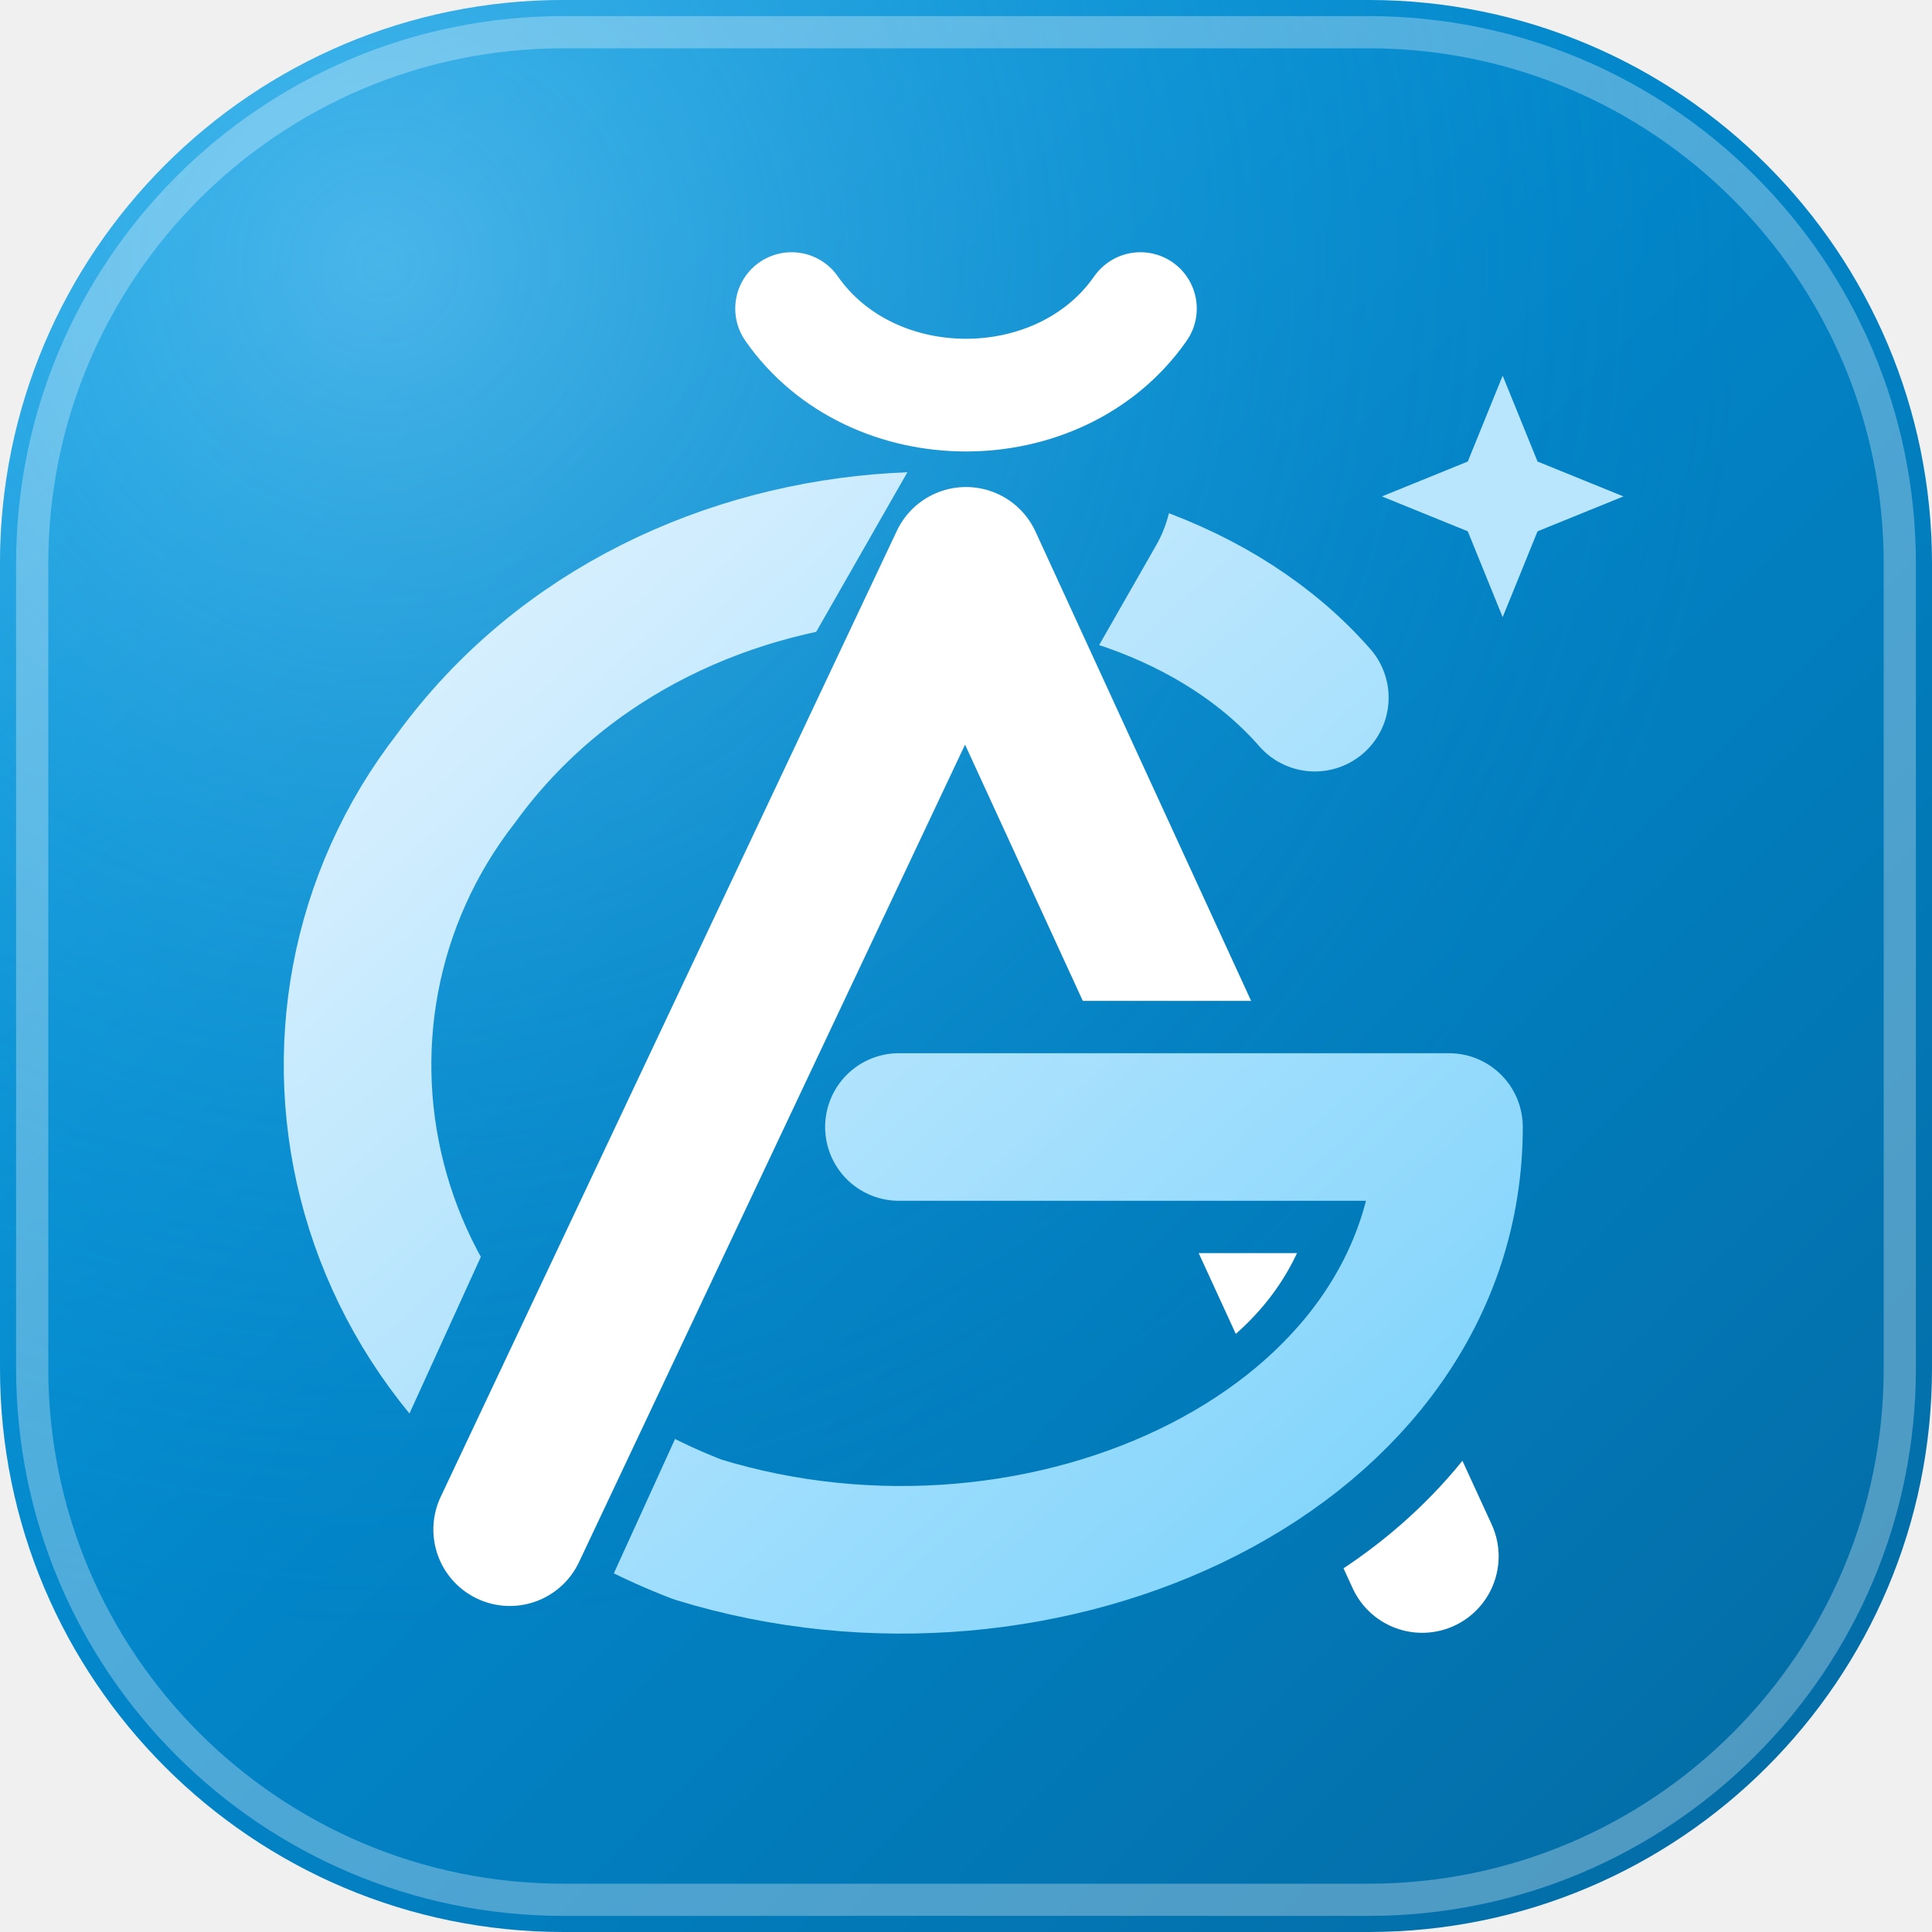
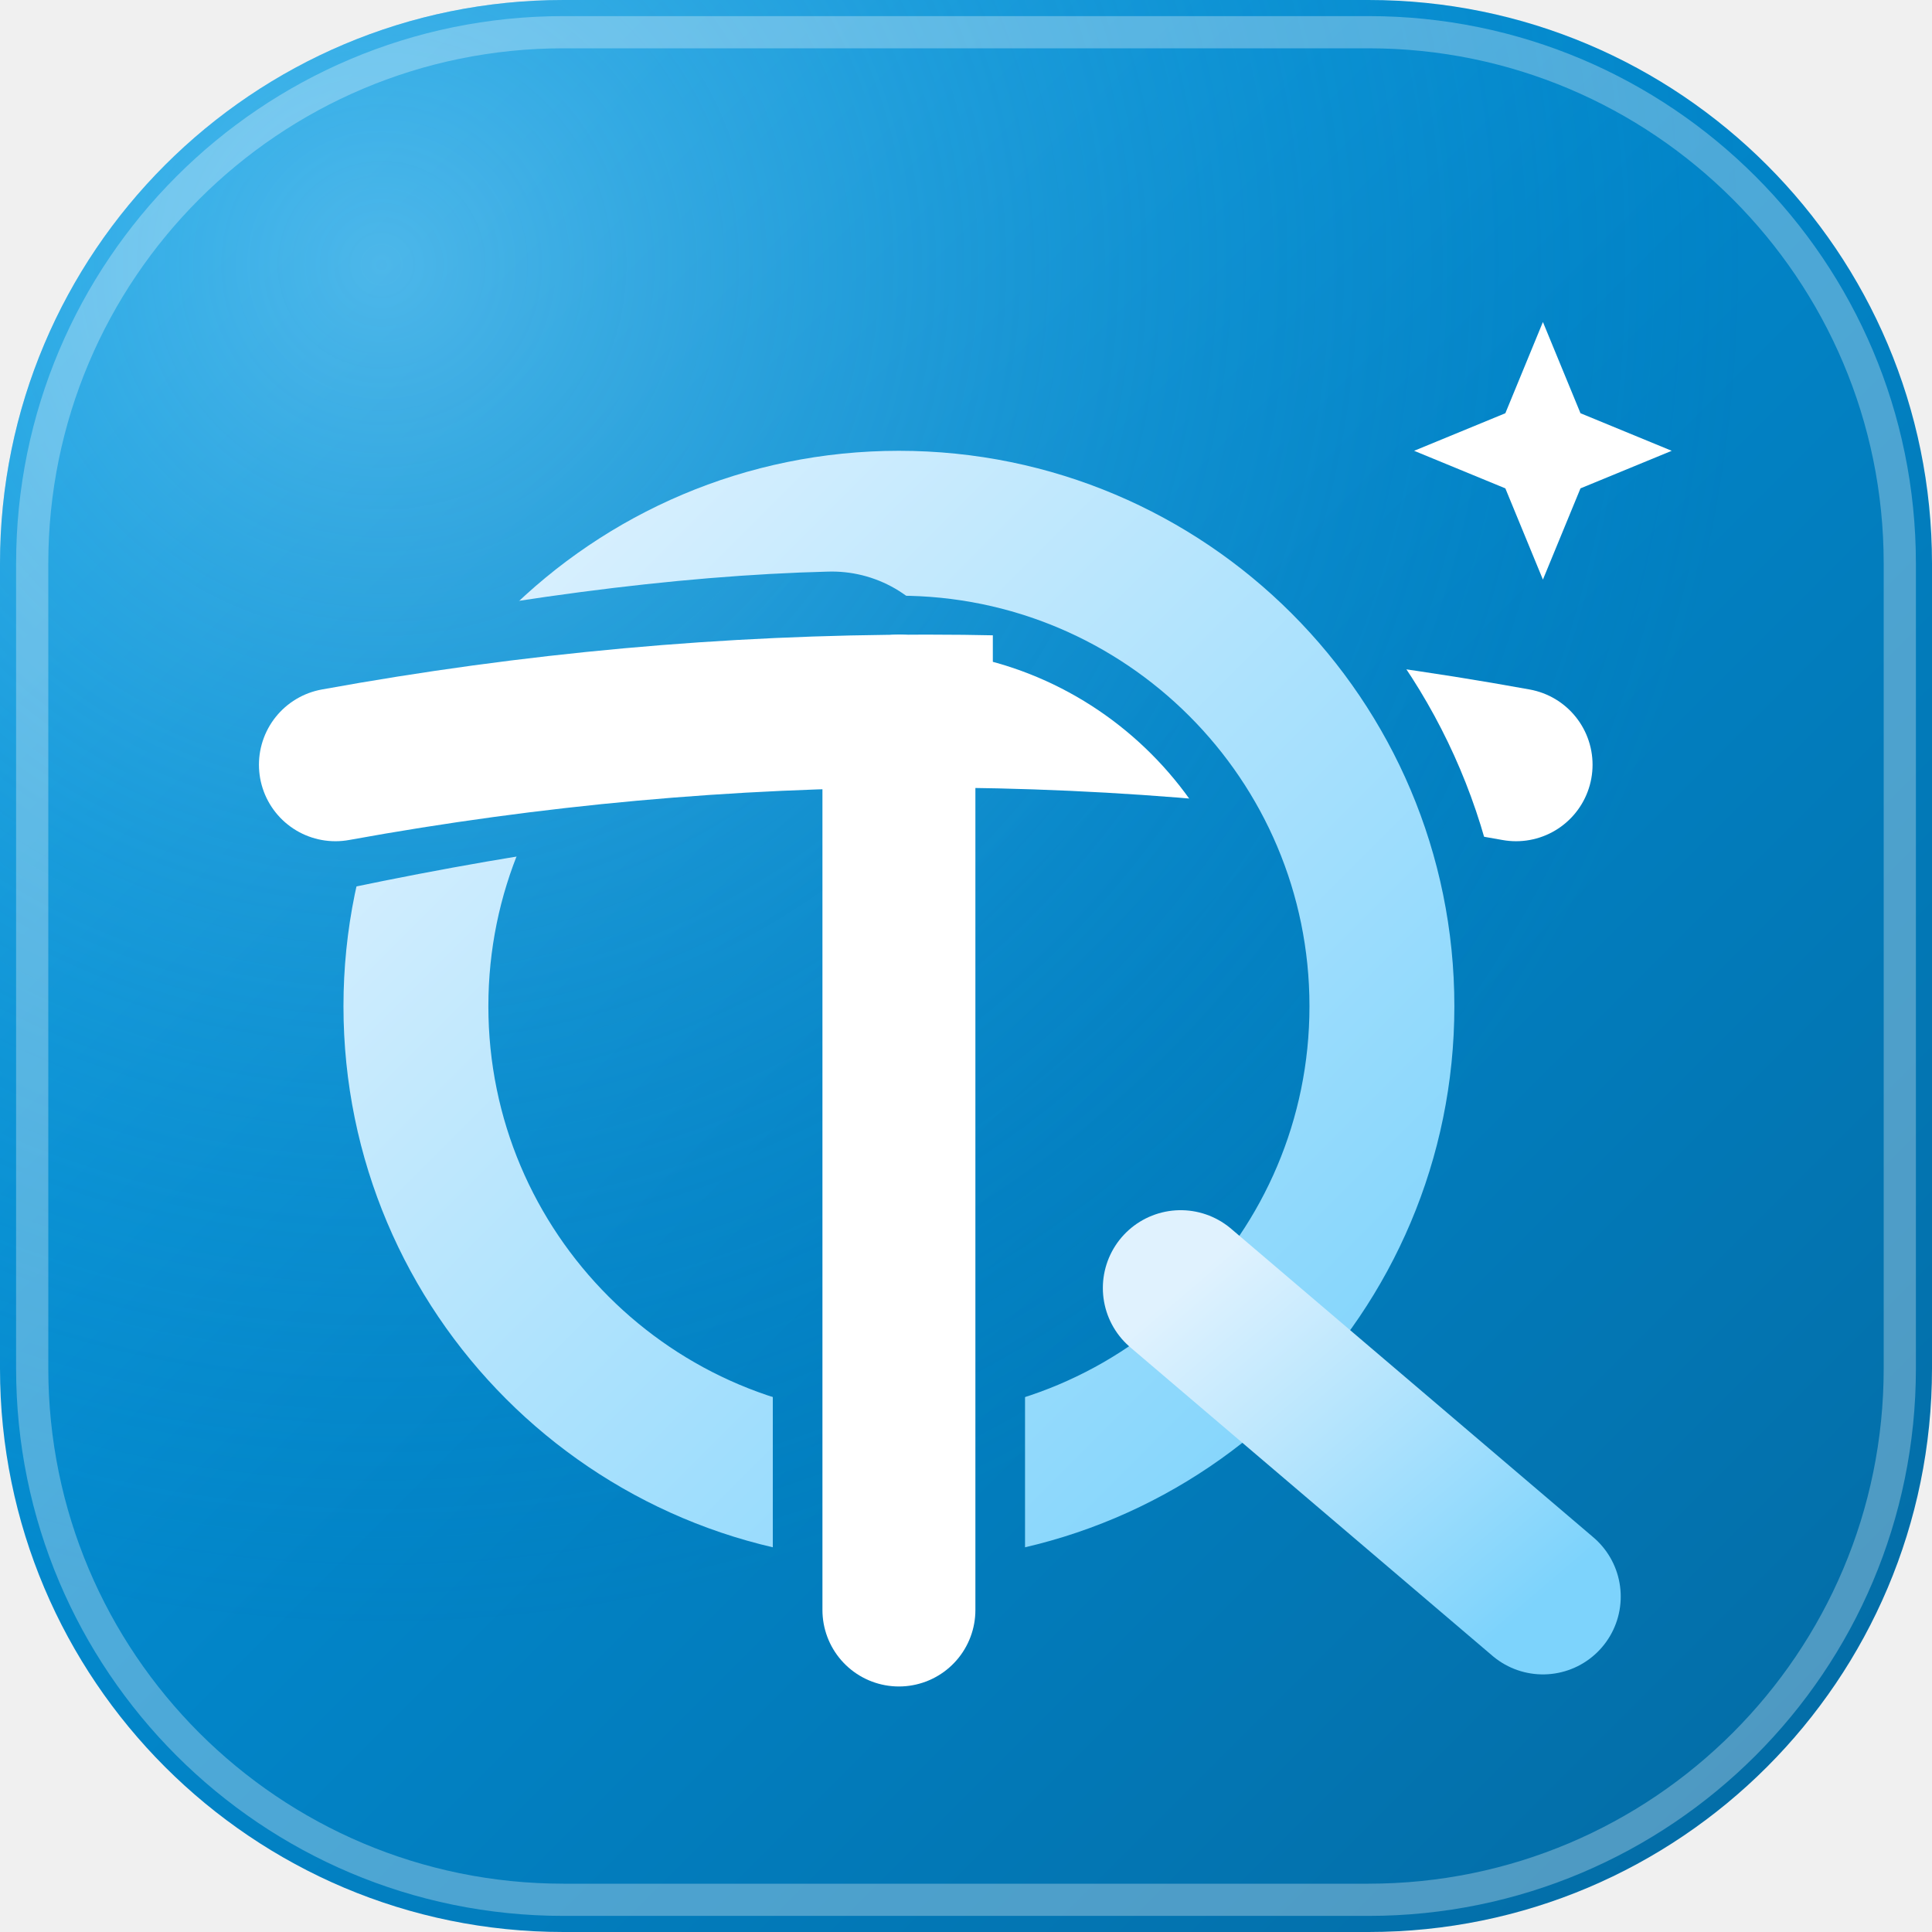
<svg xmlns="http://www.w3.org/2000/svg" viewBox="0 0 72 72">
  <defs>
    <linearGradient id="bg" x1="0%" y1="0%" x2="100%" y2="100%">
      <stop offset="0%" stop-color="#0ea5e9" />
      <stop offset="50%" stop-color="#0284c7" />
      <stop offset="100%" stop-color="#0369a1" />
    </linearGradient>
    <radialGradient id="glow" cx="20%" cy="14%" r="70%">
-       <stop offset="0%" stop-color="#bae6fd" stop-opacity="0.36" />
+       <stop offset="0%" stop-color="#bae6fd" stop-opacity="0.38" />
      <stop offset="100%" stop-color="#0284c7" stop-opacity="0" />
    </radialGradient>
    <linearGradient id="cyanGrad" x1="0%" y1="0%" x2="100%" y2="100%">
      <stop offset="0%" stop-color="#e0f2fe" />
      <stop offset="100%" stop-color="#7dd3fc" />
    </linearGradient>
-     <mask id="maskG">
+     <clipPath id="rightUpperHalf">
+       <rect x="37" y="0" width="35" height="40" />
+     </clipPath>
+     <mask id="maskQ">
      <rect width="72" height="72" fill="white" />
-       <line x1="31" y1="32" x2="39" y2="18" stroke="black" stroke-width="9.4" stroke-linecap="round" />
-       <line x1="18" y1="58" x2="26.2" y2="40" stroke="black" stroke-width="9.4" stroke-linecap="round" />
+       <path d="M 12 28.5 Q 23 26.2 31 26" fill="none" stroke="black" stroke-width="9.4" stroke-linecap="round" />
+       <line x1="33.5" y1="45" x2="33.5" y2="63" stroke="black" stroke-width="9.4" stroke-linecap="round" />
    </mask>
-     <mask id="maskA">
+     <mask id="maskT">
      <rect width="72" height="72" fill="white" />
-       <path d="M 35 42 L 54 42 C 54 50, 49 55, 42 57" fill="none" stroke="black" stroke-width="9.4" stroke-linecap="round" stroke-linejoin="round" />
+       <circle cx="33.5" cy="37.5" r="18" fill="none" stroke="black" stroke-width="9.4" clip-path="url(#rightUpperHalf)" />
    </mask>
  </defs>
  <rect width="72" height="72" rx="21" fill="url(#bg)" />
  <rect width="72" height="72" rx="21" fill="url(#glow)" />
  <rect x="1.2" y="1.2" width="69.6" height="69.6" rx="19.8" fill="none" stroke="rgba(255,255,255,0.3)" stroke-width="1.2" />
-   <path mask="url(#maskG)" d="M 49 26 C 42 18, 25 18, 17 29 C 10 38, 13 52, 26 57 C 39 61, 54 54, 54 42 L 33.5 42" fill="none" stroke="url(#cyanGrad)" stroke-width="5.5" stroke-linecap="round" stroke-linejoin="round" />
-   <path mask="url(#maskA)" d="M 19 57 L 36 21 L 53 58" fill="none" stroke="#ffffff" stroke-width="5.7" stroke-linecap="round" stroke-linejoin="round" />
-   <path d="M 29.5 11.5 C 32.5 15.8, 39.5 15.8, 42.5 11.5" fill="none" stroke="#ffffff" stroke-width="4.2" stroke-linecap="round" />
-   <path d="M 56 14 L 57.3 17.2 L 60.5 18.5 L 57.3 19.8 L 56 23 L 54.7 19.8 L 51.5 18.5 L 54.7 17.2 Z" fill="#bae6fd" />
+   <g mask="url(#maskQ)">
+     <circle cx="33.5" cy="37.5" r="18" fill="none" stroke="url(#cyanGrad)" stroke-width="5.4" />
+     <path d="M 44 48 L 57.5 59.5" fill="none" stroke="url(#cyanGrad)" stroke-width="5.8" stroke-linecap="round" />
+   </g>
+   <g mask="url(#maskT)">
+     <path d="M 12.5 28.5 Q 34.5 24.5 56.5 28.5" fill="none" stroke="#ffffff" stroke-width="5.7" stroke-linecap="round" />
+     <line x1="33.5" y1="26.5" x2="33.5" y2="60" stroke="#ffffff" stroke-width="5.7" stroke-linecap="round" />
+   </g>
+   <path d="M 57.5 12 L 58.9 15.4 L 62.3 16.8 L 58.9 18.2 L 57.5 21.6 L 56.1 18.2 L 52.7 16.8 L 56.1 15.4 Z" fill="#ffffff" />
</svg>
